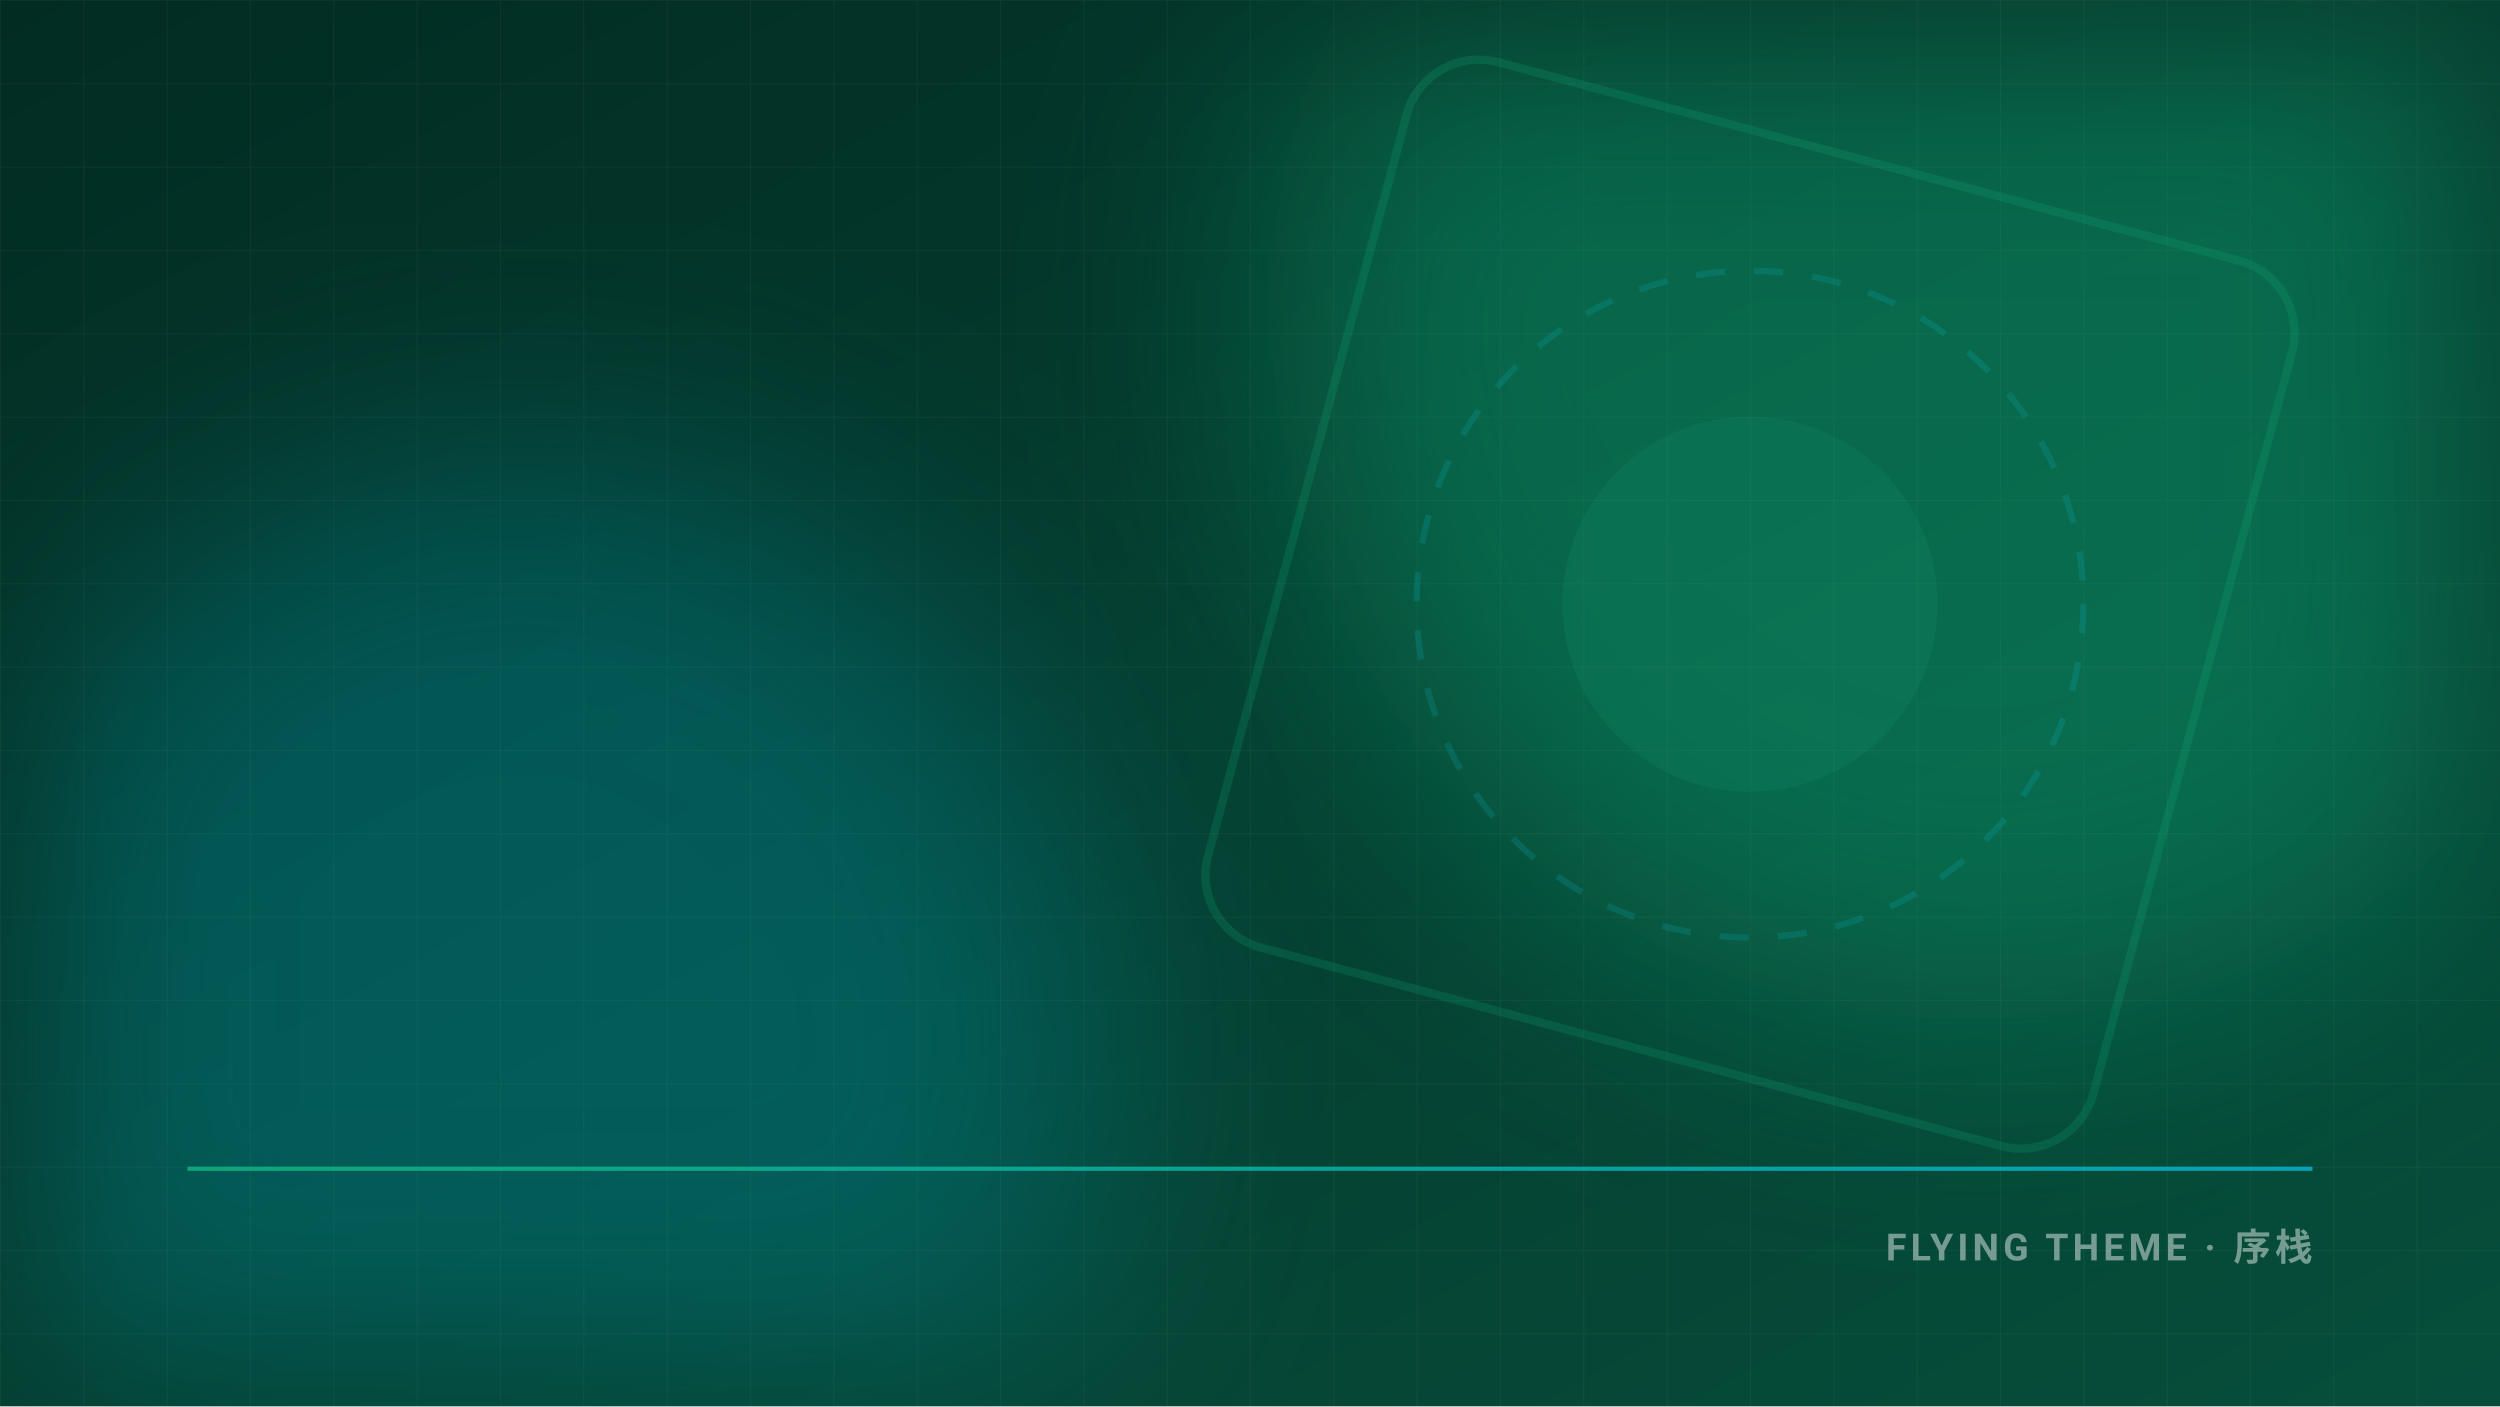
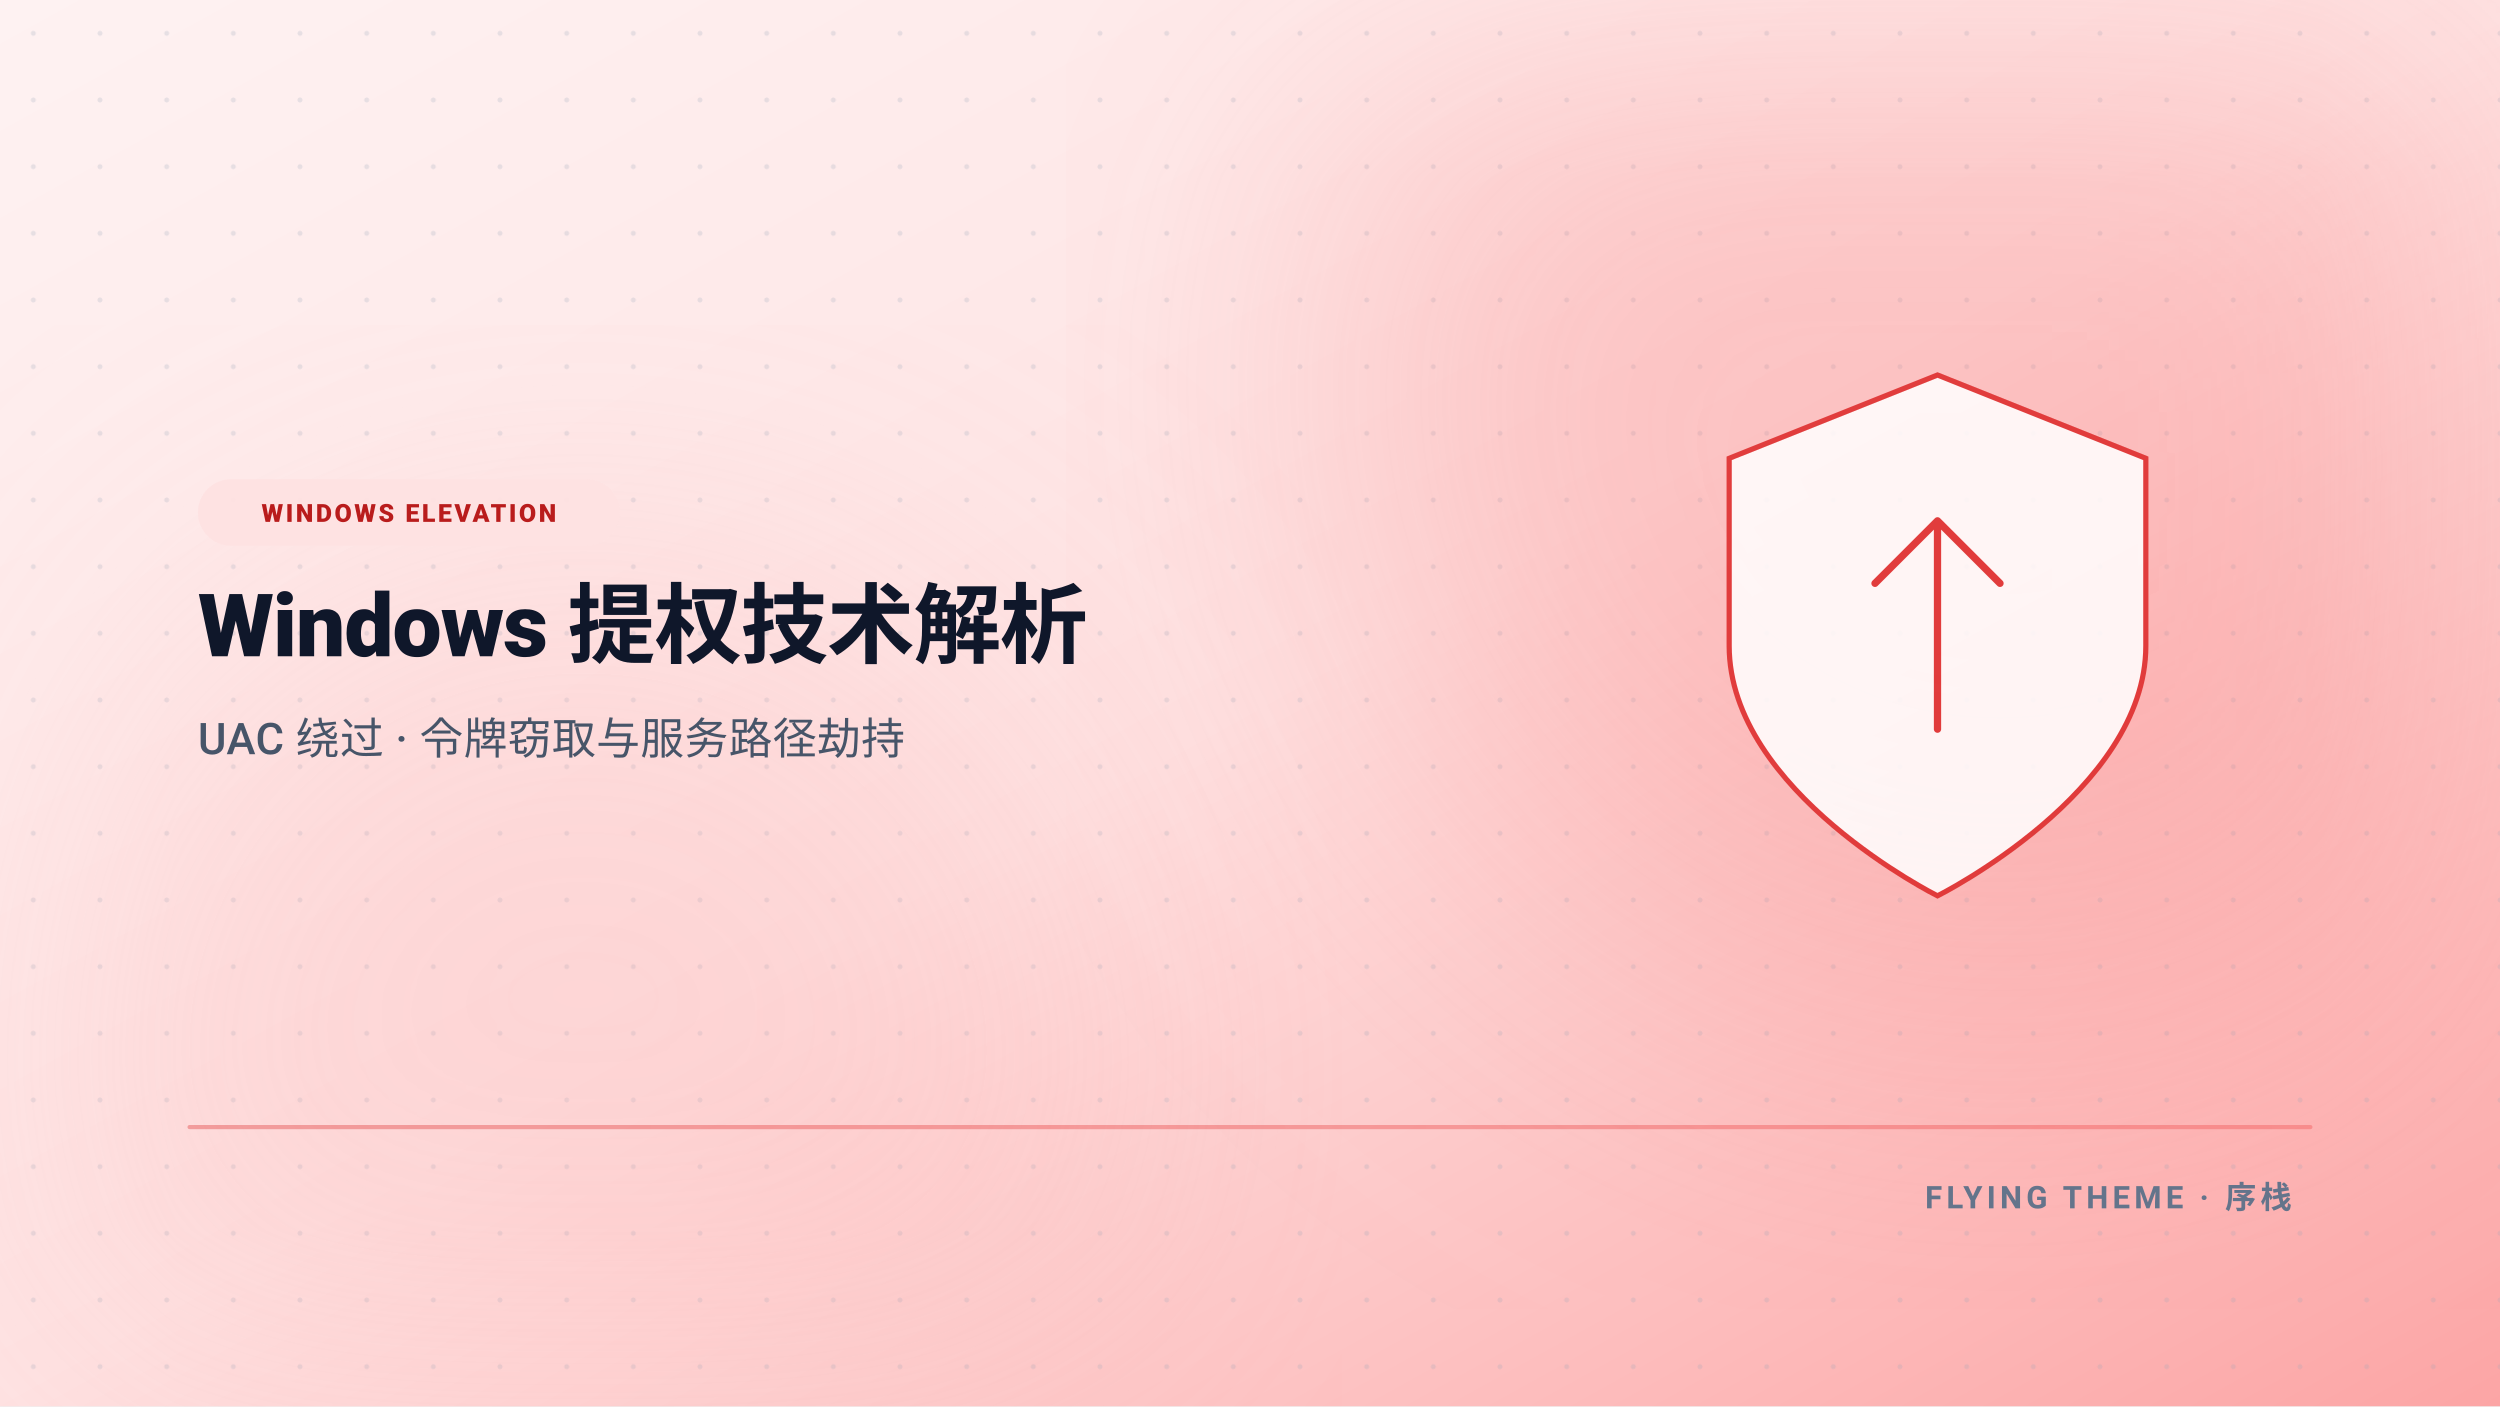
<svg xmlns="http://www.w3.org/2000/svg" viewBox="0 0 1200 675" width="1200" height="675">
  <defs>
    <linearGradient id="bgGrad" x1="0%" y1="0%" x2="100%" y2="100%">
-       <stop offset="0%" stop-color="#022c22" />
-       <stop offset="100%" stop-color="#064e3b" />
+       <stop offset="0%" stop-color="#FEF2F2" />
+       <stop offset="50%" stop-color="#FEE2E2" />
+       <stop offset="100%" stop-color="#FCA5A5" />
    </linearGradient>
    <linearGradient id="accentGrad" x1="0%" y1="0%" x2="100%" y2="0%">
-       <stop offset="0%" stop-color="#10b981" />
-       <stop offset="100%" stop-color="#06b6d4" />
+       <stop offset="0%" stop-color="#DC2626" />
+       <stop offset="100%" stop-color="#EF4444" />
    </linearGradient>
-     <pattern id="grid" width="40" height="40" patternUnits="userSpaceOnUse">
-       <path d="M 40 0 L 0 0 0 40" fill="none" stroke="rgba(255, 255, 255, 0.04)" stroke-width="1" />
+     <pattern id="dotGrid" width="32" height="32" patternUnits="userSpaceOnUse">
+       <circle cx="16" cy="16" r="1.2" fill="#94A3B8" opacity="0.22" />
    </pattern>
-     <filter id="glow" x="-20%" y="-20%" width="140%" height="140%">
-       <feGaussianBlur stdDeviation="60" result="blur" />
+     <filter id="softGlow" x="-20%" y="-20%" width="140%" height="140%">
+       <feGaussianBlur stdDeviation="90" result="blur" />
    </filter>
  </defs>
  <rect width="100%" height="100%" fill="url(#bgGrad)" />
-   <rect width="100%" height="100%" fill="url(#grid)" />
-   <circle cx="950" cy="150" r="340" fill="#10b981" opacity="0.35" filter="url(#glow)" />
-   <circle cx="250" cy="500" r="280" fill="#06b6d4" opacity="0.25" filter="url(#glow)" />
-   <g opacity="0.18" transform="translate(620, 70)">
-     <rect x="0" y="0" width="440" height="440" rx="36" fill="none" stroke="#10b981" stroke-width="4" transform="rotate(15 220 220)" />
-     <circle cx="220" cy="220" r="160" fill="none" stroke="#06b6d4" stroke-width="3" stroke-dasharray="14 14" />
-     <circle cx="220" cy="220" r="90" fill="#10b981" opacity="0.6" />
+   <rect width="100%" height="100%" fill="url(#dotGrid)" />
+   <circle cx="960" cy="180" r="320" fill="#F87171" opacity="0.28" filter="url(#softGlow)" />
+   <circle cx="280" cy="520" r="260" fill="#FCA5A5" opacity="0.22" filter="url(#softGlow)" />
+   <g transform="translate(780, 150)" opacity="0.85">
+     <path d="M 150 30 L 250 70 V 160 C 250 230, 150 280, 150 280 C 150 280, 50 230, 50 160 V 70 Z" fill="#FFFFFF" stroke="#DC2626" stroke-width="2.5" />
+     <path d="M 150 200 V 100 M 120 130 L 150 100 L 180 130" fill="none" stroke="#DC2626" stroke-width="3.5" stroke-linecap="round" stroke-linejoin="round" />
  </g>
-   <rect x="90" y="560" width="1020" height="2" fill="url(#accentGrad)" opacity="0.8" />
-   <g transform="translate(1110, 605)">
-     <text text-anchor="end" font-family="-apple-system, BlinkMacSystemFont, 'Segoe UI', Roboto, sans-serif" font-size="18" font-weight="600" fill="rgba(255, 255, 255, 0.45)" letter-spacing="2">
+   <rect x="90" y="540" width="1020" height="2" fill="url(#accentGrad)" opacity="0.35" rx="1" />
+   <g transform="translate(95, 230)">
+     <rect x="0" y="0" width="202.5" height="32" rx="16" fill="#FEE2E2" opacity="0.95" />
+     <text x="101.25" y="20.5" text-anchor="middle" font-family="-apple-system, BlinkMacSystemFont, 'Segoe UI', Roboto, sans-serif" font-size="12" font-weight="800" fill="#B91C1C" letter-spacing="1.2">
+       WINDOWS ELEVATION
+     </text>
+     <text x="0" y="85" font-family="-apple-system, BlinkMacSystemFont, 'Segoe UI', Roboto, sans-serif" font-size="42" font-weight="800" fill="#0F172A" letter-spacing="-0.5">
+       Windows 提权技术解析
+     </text>
+     <text x="0" y="132" font-family="-apple-system, BlinkMacSystemFont, 'Segoe UI', Roboto, sans-serif" font-size="21" font-weight="500" fill="#475569" letter-spacing="0.2">
+       UAC 绕过 · 令牌窃取与服务路径劫持
+     </text>
+   </g>
+   <g transform="translate(1100, 580)">
+     <text text-anchor="end" font-family="-apple-system, BlinkMacSystemFont, 'Segoe UI', Roboto, sans-serif" font-size="15" font-weight="600" fill="#64748B" letter-spacing="2">
      FLYING THEME · 序栈
    </text>
  </g>
</svg>
